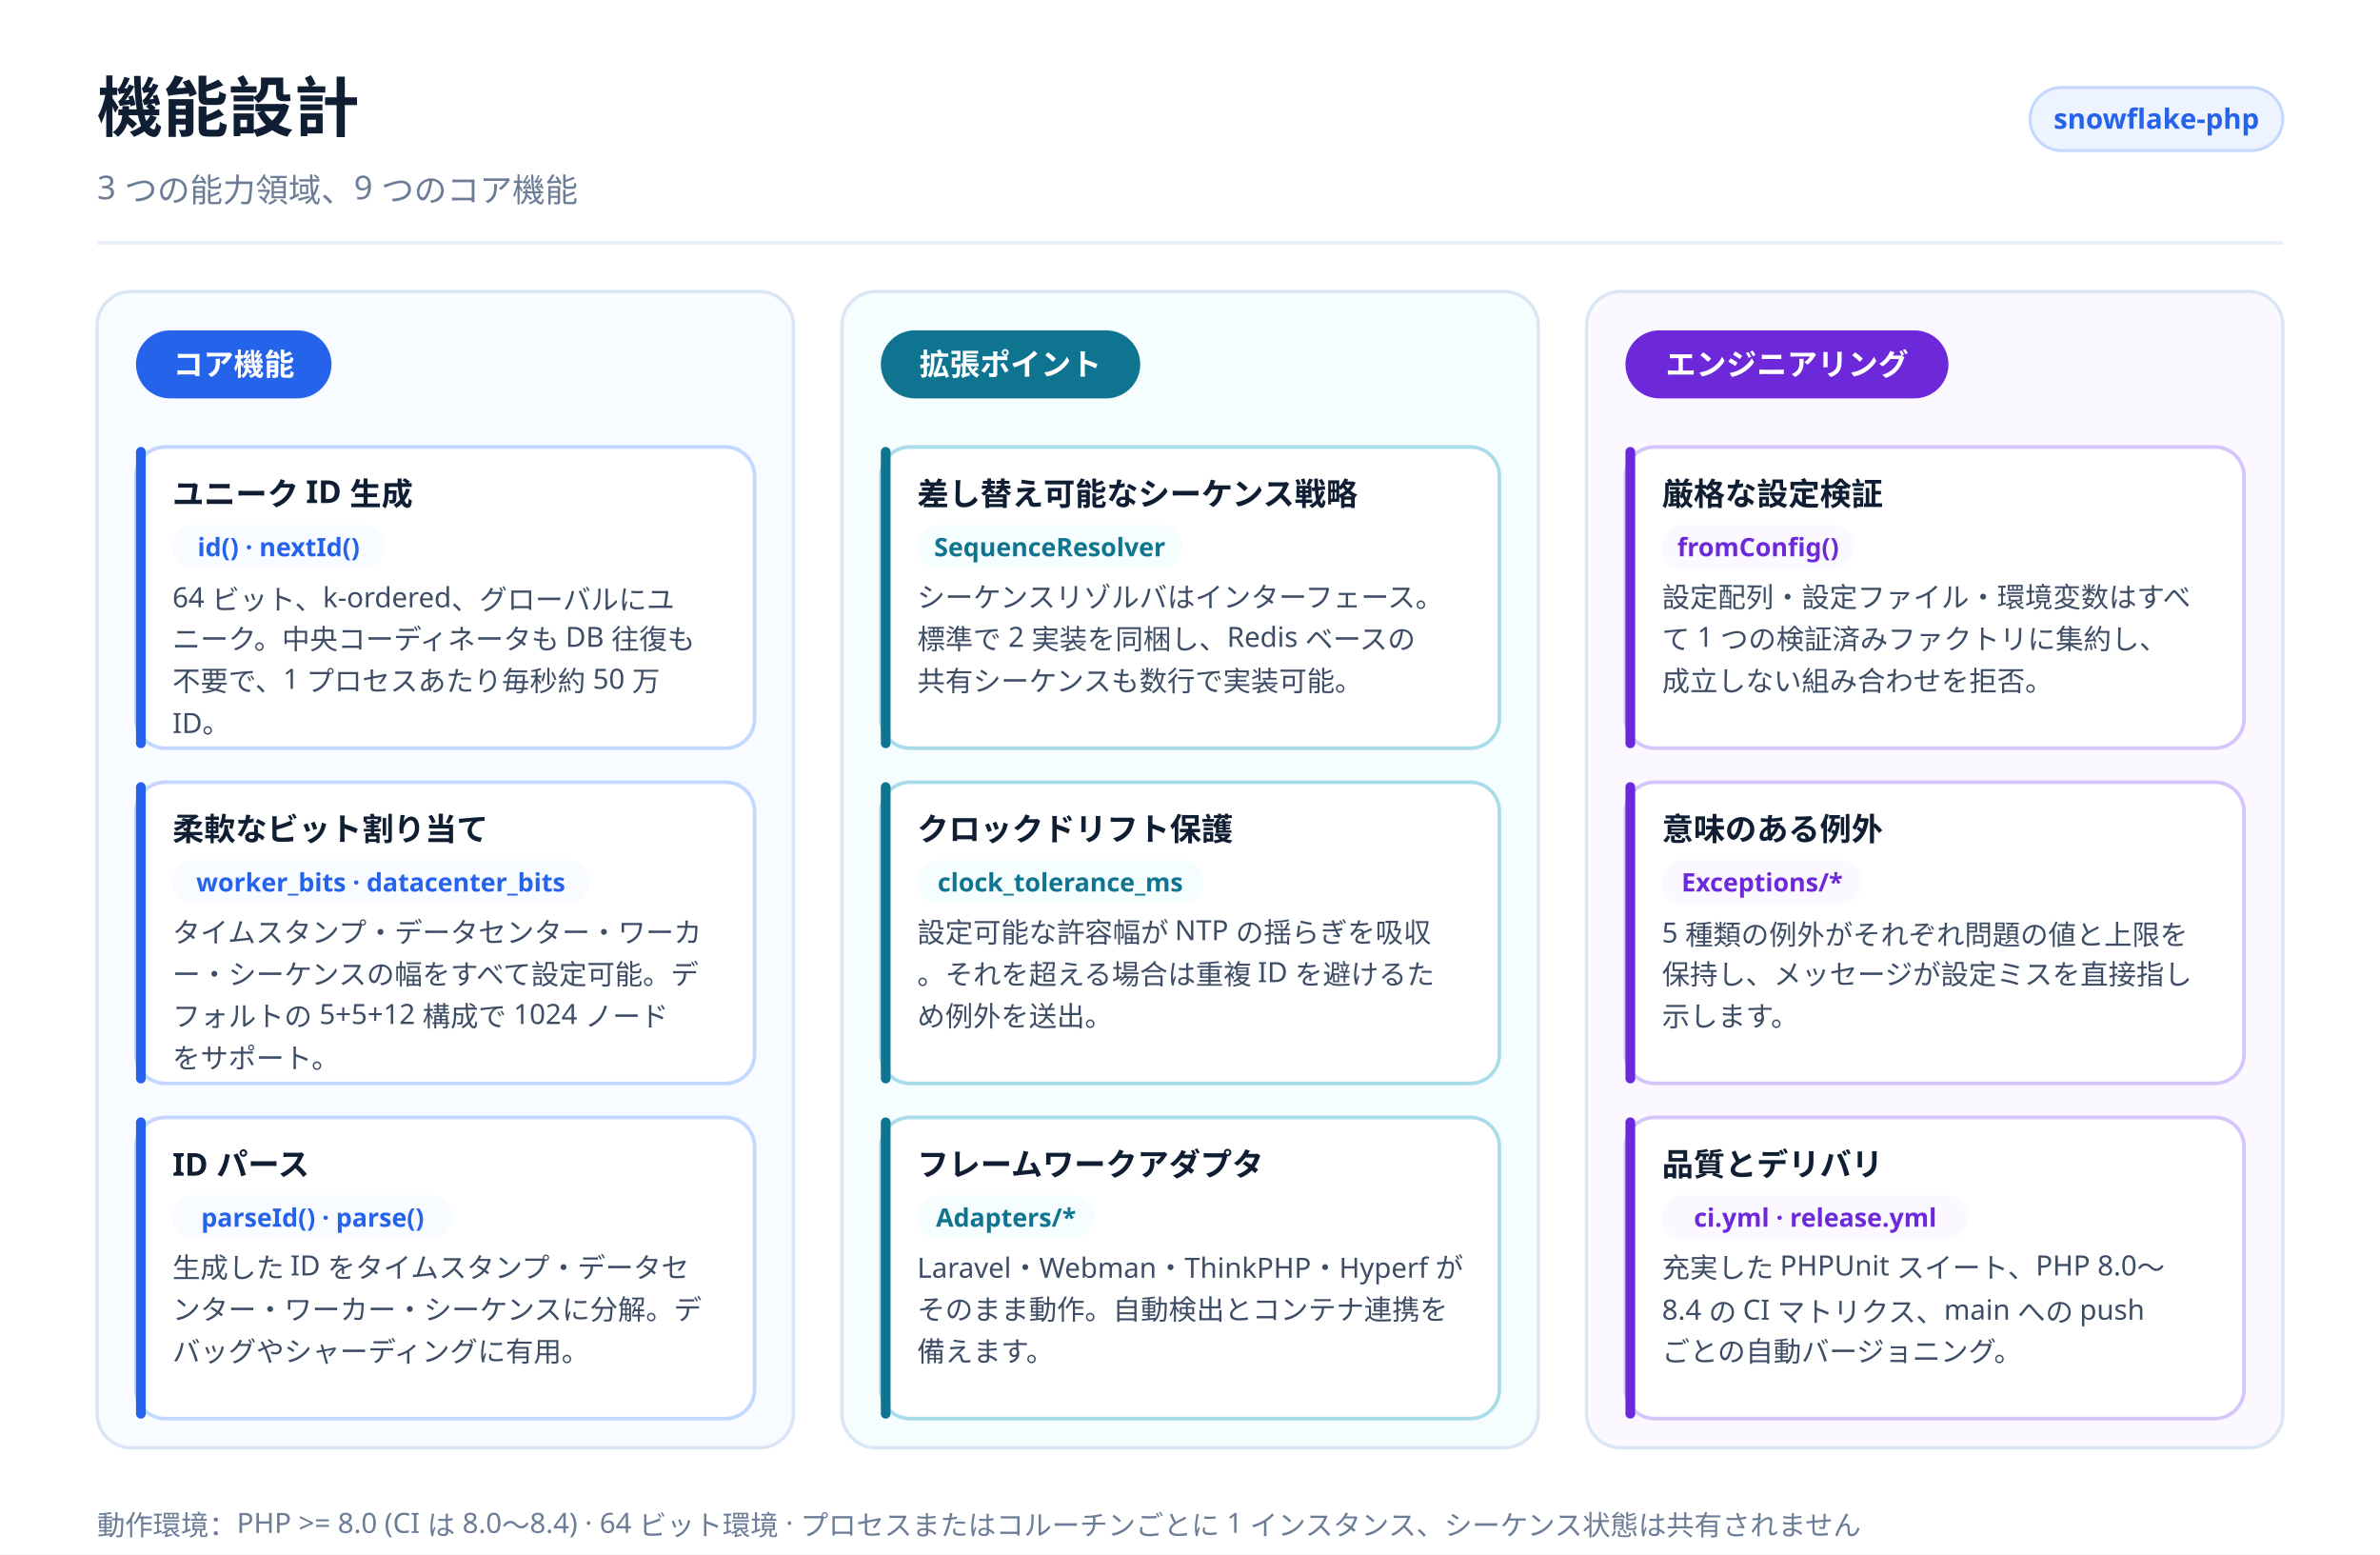
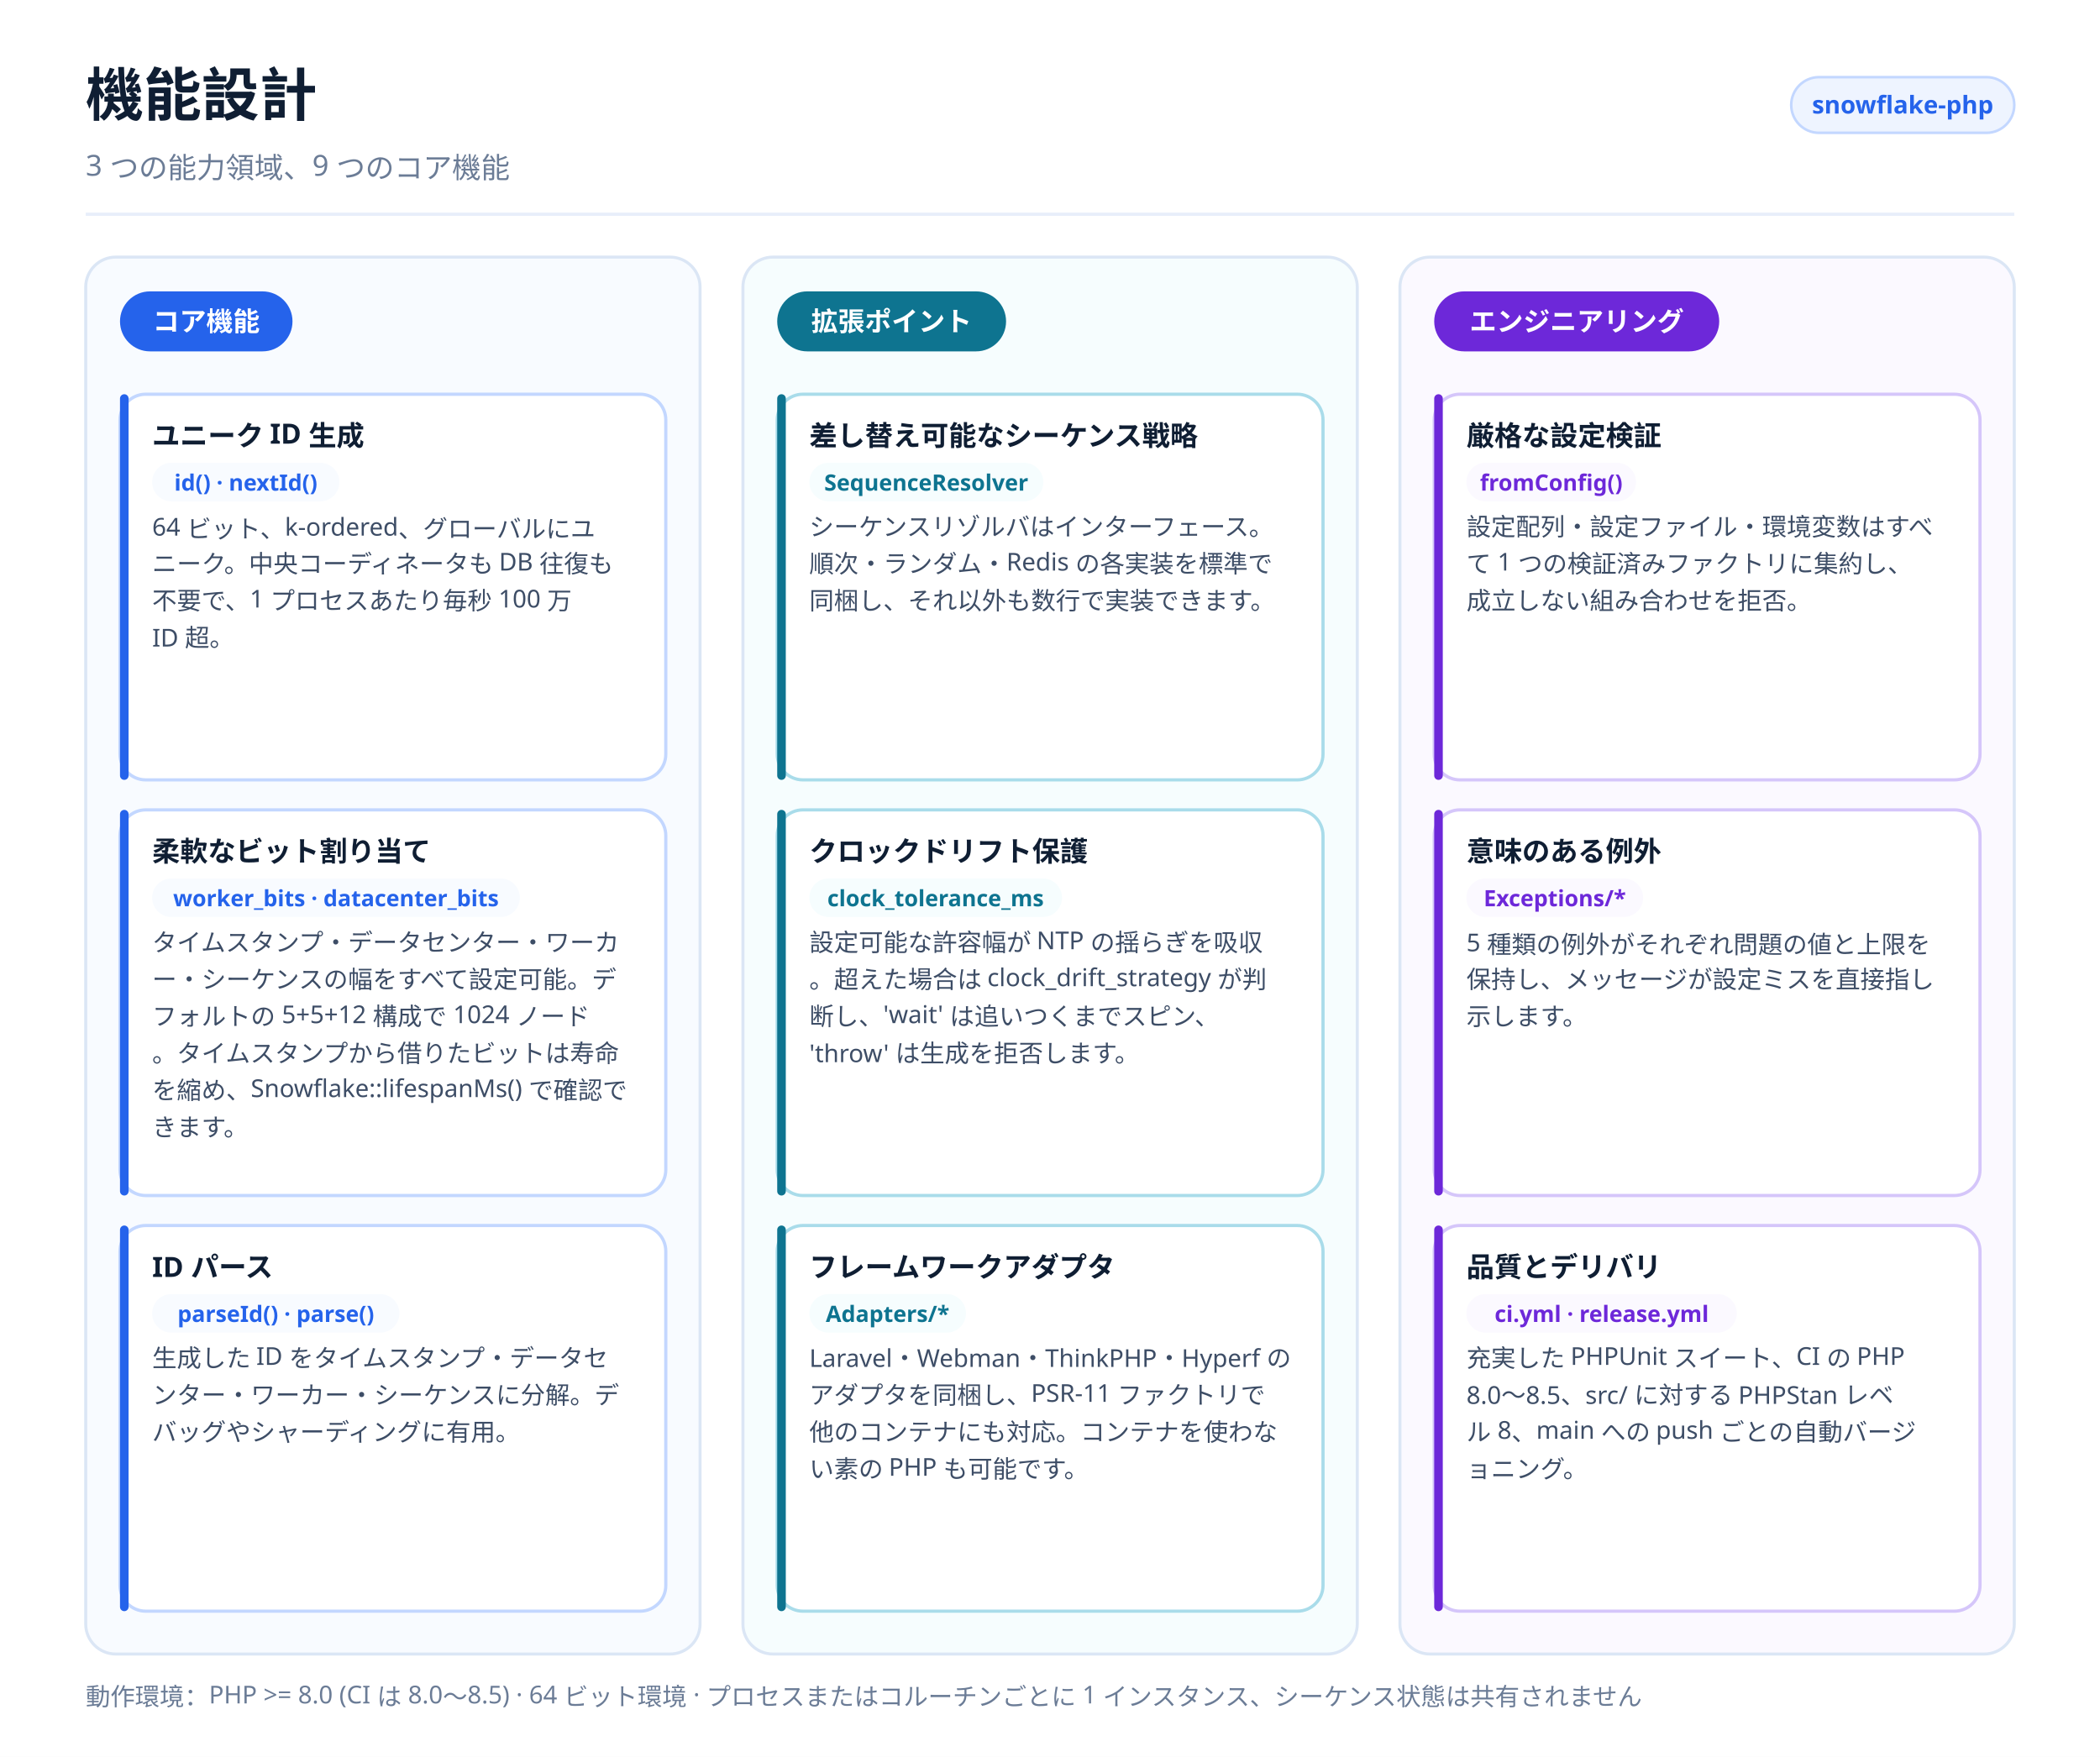
- <svg xmlns="http://www.w3.org/2000/svg" viewBox="0 0 980 640" width="980" height="640" role="img" font-family="-apple-system, BlinkMacSystemFont, 'Segoe UI', 'Noto Sans', 'PingFang SC', 'Hiragino Sans', 'Yu Gothic', 'Malgun Gothic', Roboto, 'Noto Sans CJK SC', 'Source Han Sans SC', 'Microsoft YaHei', 'Kohinoor Devanagari', 'Devanagari Sangam MN', 'Nirmala UI', 'Noto Sans Devanagari', 'Bangla MN', 'Bangla Sangam MN', 'Noto Sans Bengali', 'Geeza Pro', 'Noto Sans Arabic', Arial, sans-serif">
+ <svg xmlns="http://www.w3.org/2000/svg" viewBox="0 0 980 820" width="980" height="820" role="img" font-family="-apple-system, BlinkMacSystemFont, 'Segoe UI', 'Noto Sans', 'PingFang SC', 'Hiragino Sans', 'Yu Gothic', 'Malgun Gothic', Roboto, 'Noto Sans CJK SC', 'Source Han Sans SC', 'Microsoft YaHei', 'Kohinoor Devanagari', 'Devanagari Sangam MN', 'Nirmala UI', 'Noto Sans Devanagari', 'Bangla MN', 'Bangla Sangam MN', 'Noto Sans Bengali', 'Geeza Pro', 'Noto Sans Arabic', Arial, sans-serif">
  <defs>
</defs>
-   <rect width="980" height="640" fill="#ffffff" />
+   <rect width="980" height="820" fill="#ffffff" />
  <text x="40" y="54" font-size="27.0" fill="#0f1e33" font-weight="700">機能設計</text>
  <text x="40" y="82" font-size="13.5" fill="#6b7c96" font-weight="400">3 つの能力領域、9 つのコア機能</text>
  <line x1="40.0" y1="100.0" x2="940.0" y2="100.0" stroke="#e8eefa" stroke-width="1.5" stroke-linecap="butt" />
  <rect x="835.9" y="36.0" width="104.1" height="26.0" rx="13" fill="#eef4ff" stroke="#c3d7ff" stroke-width="1.2" />
  <text x="887.937" y="53" font-size="11.5" fill="#2563eb" font-weight="600" text-anchor="middle">snowflake-php</text>
-   <rect x="40.0" y="120.0" width="286.7" height="476.0" rx="14" fill="#f8fbff" stroke="#dbe6f5" stroke-width="1.4" />
+   <rect x="40.0" y="120.0" width="286.7" height="652.0" rx="14" fill="#f8fbff" stroke="#dbe6f5" stroke-width="1.4" />
  <rect x="56.0" y="136.0" width="80.5" height="28.0" rx="14.0" fill="#2563eb" />
  <text x="96.25" y="154.5" font-size="12.5" fill="#fff" font-weight="600" text-anchor="middle">コア機能</text>
-   <rect x="56.0" y="184.0" width="254.7" height="124.0" rx="12" fill="#ffffff" stroke="#c3d7ff" stroke-width="1.5" />
-   <rect x="56.0" y="184.0" width="4.0" height="124.0" rx="2" fill="#2563eb" />
+   <rect x="56.0" y="184.0" width="254.7" height="180.0" rx="12" fill="#ffffff" stroke="#c3d7ff" stroke-width="1.5" />
+   <rect x="56.0" y="184.0" width="4.0" height="180.0" rx="2" fill="#2563eb" />
  <text x="71.0" y="208" font-size="13.0" fill="#0f1e33" font-weight="700">ユニーク ID 生成</text>
  <rect x="71.0" y="216.0" width="87.4" height="18.0" rx="9" fill="#f8fbff" />
  <text x="114.721" y="229" font-size="10.5" fill="#2563eb" font-weight="600" text-anchor="middle">id() · nextId()</text>
  <text x="71.0" y="250.0" font-size="11.5" fill="#3d4d66" font-weight="400">64 ビット、k-ordered、グローバルにユ</text>
  <text x="71.0" y="267.25" font-size="11.5" fill="#3d4d66" font-weight="400">ニーク。中央コーディネータも DB 往復も</text>
-   <text x="71.0" y="284.5" font-size="11.5" fill="#3d4d66" font-weight="400">不要で、1 プロセスあたり毎秒約 50 万</text>
-   <text x="71.0" y="301.75" font-size="11.5" fill="#3d4d66" font-weight="400">ID。</text>
-   <rect x="56.0" y="322.0" width="254.7" height="124.0" rx="12" fill="#ffffff" stroke="#c3d7ff" stroke-width="1.5" />
-   <rect x="56.0" y="322.0" width="4.0" height="124.0" rx="2" fill="#2563eb" />
-   <text x="71.0" y="346" font-size="13.0" fill="#0f1e33" font-weight="700">柔軟なビット割り当て</text>
-   <rect x="71.0" y="354.0" width="171.6" height="18.0" rx="9" fill="#f8fbff" />
-   <text x="156.781" y="367" font-size="10.5" fill="#2563eb" font-weight="600" text-anchor="middle">worker_bits · datacenter_bits</text>
-   <text x="71.0" y="388.0" font-size="11.5" fill="#3d4d66" font-weight="400">タイムスタンプ・データセンター・ワーカ</text>
-   <text x="71.0" y="405.25" font-size="11.5" fill="#3d4d66" font-weight="400">ー・シーケンスの幅をすべて設定可能。デ</text>
-   <text x="71.0" y="422.5" font-size="11.5" fill="#3d4d66" font-weight="400">フォルトの 5+5+12 構成で 1024 ノード</text>
-   <text x="71.0" y="439.75" font-size="11.5" fill="#3d4d66" font-weight="400">をサポート。</text>
-   <rect x="56.0" y="460.0" width="254.7" height="124.0" rx="12" fill="#ffffff" stroke="#c3d7ff" stroke-width="1.5" />
-   <rect x="56.0" y="460.0" width="4.0" height="124.0" rx="2" fill="#2563eb" />
-   <text x="71.0" y="484" font-size="13.0" fill="#0f1e33" font-weight="700">ID パース</text>
-   <rect x="71.0" y="492.0" width="115.4" height="18.0" rx="9" fill="#f8fbff" />
-   <text x="128.723" y="505" font-size="10.5" fill="#2563eb" font-weight="600" text-anchor="middle">parseId() · parse()</text>
-   <text x="71.0" y="526.0" font-size="11.5" fill="#3d4d66" font-weight="400">生成した ID をタイムスタンプ・データセ</text>
-   <text x="71.0" y="543.25" font-size="11.5" fill="#3d4d66" font-weight="400">ンター・ワーカー・シーケンスに分解。デ</text>
-   <text x="71.0" y="560.5" font-size="11.5" fill="#3d4d66" font-weight="400">バッグやシャーディングに有用。</text>
-   <rect x="346.7" y="120.0" width="286.7" height="476.0" rx="14" fill="#f6fdfe" stroke="#dbe6f5" stroke-width="1.4" />
+   <text x="71.0" y="284.5" font-size="11.5" fill="#3d4d66" font-weight="400">不要で、1 プロセスあたり毎秒 100 万</text>
+   <text x="71.0" y="301.75" font-size="11.5" fill="#3d4d66" font-weight="400">ID 超。</text>
+   <rect x="56.0" y="378.0" width="254.7" height="180.0" rx="12" fill="#ffffff" stroke="#c3d7ff" stroke-width="1.5" />
+   <rect x="56.0" y="378.0" width="4.0" height="180.0" rx="2" fill="#2563eb" />
+   <text x="71.0" y="402" font-size="13.0" fill="#0f1e33" font-weight="700">柔軟なビット割り当て</text>
+   <rect x="71.0" y="410.0" width="171.6" height="18.0" rx="9" fill="#f8fbff" />
+   <text x="156.781" y="423" font-size="10.5" fill="#2563eb" font-weight="600" text-anchor="middle">worker_bits · datacenter_bits</text>
+   <text x="71.0" y="444.0" font-size="11.5" fill="#3d4d66" font-weight="400">タイムスタンプ・データセンター・ワーカ</text>
+   <text x="71.0" y="461.25" font-size="11.5" fill="#3d4d66" font-weight="400">ー・シーケンスの幅をすべて設定可能。デ</text>
+   <text x="71.0" y="478.5" font-size="11.5" fill="#3d4d66" font-weight="400">フォルトの 5+5+12 構成で 1024 ノード</text>
+   <text x="71.0" y="495.75" font-size="11.5" fill="#3d4d66" font-weight="400">。タイムスタンプから借りたビットは寿命</text>
+   <text x="71.0" y="513.0" font-size="11.5" fill="#3d4d66" font-weight="400">を縮め、Snowflake::lifespanMs() で確認で</text>
+   <text x="71.0" y="530.25" font-size="11.5" fill="#3d4d66" font-weight="400">きます。</text>
+   <rect x="56.0" y="572.0" width="254.7" height="180.0" rx="12" fill="#ffffff" stroke="#c3d7ff" stroke-width="1.5" />
+   <rect x="56.0" y="572.0" width="4.0" height="180.0" rx="2" fill="#2563eb" />
+   <text x="71.0" y="596" font-size="13.0" fill="#0f1e33" font-weight="700">ID パース</text>
+   <rect x="71.0" y="604.0" width="115.4" height="18.0" rx="9" fill="#f8fbff" />
+   <text x="128.723" y="617" font-size="10.5" fill="#2563eb" font-weight="600" text-anchor="middle">parseId() · parse()</text>
+   <text x="71.0" y="638.0" font-size="11.5" fill="#3d4d66" font-weight="400">生成した ID をタイムスタンプ・データセ</text>
+   <text x="71.0" y="655.25" font-size="11.5" fill="#3d4d66" font-weight="400">ンター・ワーカー・シーケンスに分解。デ</text>
+   <text x="71.0" y="672.5" font-size="11.5" fill="#3d4d66" font-weight="400">バッグやシャーディングに有用。</text>
+   <rect x="346.7" y="120.0" width="286.7" height="652.0" rx="14" fill="#f6fdfe" stroke="#dbe6f5" stroke-width="1.4" />
  <rect x="362.7" y="136.0" width="106.8" height="28.0" rx="14.0" fill="#0e7490" />
  <text x="416.042" y="154.5" font-size="12.5" fill="#fff" font-weight="600" text-anchor="middle">拡張ポイント</text>
-   <rect x="362.7" y="184.0" width="254.7" height="124.0" rx="12" fill="#ffffff" stroke="#a9dcea" stroke-width="1.5" />
-   <rect x="362.7" y="184.0" width="4.0" height="124.0" rx="2" fill="#0e7490" />
+   <rect x="362.7" y="184.0" width="254.7" height="180.0" rx="12" fill="#ffffff" stroke="#a9dcea" stroke-width="1.5" />
+   <rect x="362.7" y="184.0" width="4.0" height="180.0" rx="2" fill="#0e7490" />
  <text x="377.667" y="208" font-size="13.0" fill="#0f1e33" font-weight="700">差し替え可能なシーケンス戦略</text>
  <rect x="377.7" y="216.0" width="109.2" height="18.0" rx="9" fill="#f6fdfe" />
  <text x="432.247" y="229" font-size="10.5" fill="#0e7490" font-weight="600" text-anchor="middle">SequenceResolver</text>
  <text x="377.667" y="250.0" font-size="11.5" fill="#3d4d66" font-weight="400">シーケンスリゾルバはインターフェース。</text>
-   <text x="377.667" y="267.25" font-size="11.5" fill="#3d4d66" font-weight="400">標準で 2 実装を同梱し、Redis ベースの</text>
-   <text x="377.667" y="284.5" font-size="11.5" fill="#3d4d66" font-weight="400">共有シーケンスも数行で実装可能。</text>
-   <rect x="362.7" y="322.0" width="254.7" height="124.0" rx="12" fill="#ffffff" stroke="#a9dcea" stroke-width="1.5" />
-   <rect x="362.7" y="322.0" width="4.0" height="124.0" rx="2" fill="#0e7490" />
-   <text x="377.667" y="346" font-size="13.0" fill="#0f1e33" font-weight="700">クロックドリフト保護</text>
-   <rect x="377.7" y="354.0" width="117.9" height="18.0" rx="9" fill="#f6fdfe" />
-   <text x="436.602" y="367" font-size="10.5" fill="#0e7490" font-weight="600" text-anchor="middle">clock_tolerance_ms</text>
-   <text x="377.667" y="388.0" font-size="11.5" fill="#3d4d66" font-weight="400">設定可能な許容幅が NTP の揺らぎを吸収</text>
-   <text x="377.667" y="405.25" font-size="11.5" fill="#3d4d66" font-weight="400">。それを超える場合は重複 ID を避けるた</text>
-   <text x="377.667" y="422.5" font-size="11.5" fill="#3d4d66" font-weight="400">め例外を送出。</text>
-   <rect x="362.7" y="460.0" width="254.7" height="124.0" rx="12" fill="#ffffff" stroke="#a9dcea" stroke-width="1.5" />
-   <rect x="362.7" y="460.0" width="4.0" height="124.0" rx="2" fill="#0e7490" />
-   <text x="377.667" y="484" font-size="13.0" fill="#0f1e33" font-weight="700">フレームワークアダプタ</text>
-   <rect x="377.7" y="492.0" width="73.1" height="18.0" rx="9" fill="#f6fdfe" />
-   <text x="414.221" y="505" font-size="10.5" fill="#0e7490" font-weight="600" text-anchor="middle">Adapters/*</text>
-   <text x="377.667" y="526.0" font-size="11.5" fill="#3d4d66" font-weight="400">Laravel・Webman・ThinkPHP・Hyperf が</text>
-   <text x="377.667" y="543.25" font-size="11.5" fill="#3d4d66" font-weight="400">そのまま動作。自動検出とコンテナ連携を</text>
-   <text x="377.667" y="560.5" font-size="11.5" fill="#3d4d66" font-weight="400">備えます。</text>
-   <rect x="653.3" y="120.0" width="286.7" height="476.0" rx="14" fill="#fbf9ff" stroke="#dbe6f5" stroke-width="1.4" />
+   <text x="377.667" y="267.25" font-size="11.5" fill="#3d4d66" font-weight="400">順次・ランダム・Redis の各実装を標準で</text>
+   <text x="377.667" y="284.5" font-size="11.5" fill="#3d4d66" font-weight="400">同梱し、それ以外も数行で実装できます。</text>
+   <rect x="362.7" y="378.0" width="254.7" height="180.0" rx="12" fill="#ffffff" stroke="#a9dcea" stroke-width="1.5" />
+   <rect x="362.7" y="378.0" width="4.0" height="180.0" rx="2" fill="#0e7490" />
+   <text x="377.667" y="402" font-size="13.0" fill="#0f1e33" font-weight="700">クロックドリフト保護</text>
+   <rect x="377.7" y="410.0" width="117.9" height="18.0" rx="9" fill="#f6fdfe" />
+   <text x="436.602" y="423" font-size="10.5" fill="#0e7490" font-weight="600" text-anchor="middle">clock_tolerance_ms</text>
+   <text x="377.667" y="444.0" font-size="11.5" fill="#3d4d66" font-weight="400">設定可能な許容幅が NTP の揺らぎを吸収</text>
+   <text x="377.667" y="461.25" font-size="11.5" fill="#3d4d66" font-weight="400">。超えた場合は clock_drift_strategy が判</text>
+   <text x="377.667" y="478.5" font-size="11.5" fill="#3d4d66" font-weight="400">断し、'wait' は追いつくまでスピン、</text>
+   <text x="377.667" y="495.75" font-size="11.5" fill="#3d4d66" font-weight="400">'throw' は生成を拒否します。</text>
+   <rect x="362.7" y="572.0" width="254.7" height="180.0" rx="12" fill="#ffffff" stroke="#a9dcea" stroke-width="1.5" />
+   <rect x="362.7" y="572.0" width="4.0" height="180.0" rx="2" fill="#0e7490" />
+   <text x="377.667" y="596" font-size="13.0" fill="#0f1e33" font-weight="700">フレームワークアダプタ</text>
+   <rect x="377.7" y="604.0" width="73.1" height="18.0" rx="9" fill="#f6fdfe" />
+   <text x="414.221" y="617" font-size="10.5" fill="#0e7490" font-weight="600" text-anchor="middle">Adapters/*</text>
+   <text x="377.667" y="638.0" font-size="11.5" fill="#3d4d66" font-weight="400">Laravel・Webman・ThinkPHP・Hyperf の</text>
+   <text x="377.667" y="655.25" font-size="11.5" fill="#3d4d66" font-weight="400">アダプタを同梱し、PSR-11 ファクトリで</text>
+   <text x="377.667" y="672.5" font-size="11.5" fill="#3d4d66" font-weight="400">他のコンテナにも対応。コンテナを使わな</text>
+   <text x="377.667" y="689.75" font-size="11.5" fill="#3d4d66" font-weight="400">い素の PHP も可能です。</text>
+   <rect x="653.3" y="120.0" width="286.7" height="652.0" rx="14" fill="#fbf9ff" stroke="#dbe6f5" stroke-width="1.4" />
  <rect x="669.3" y="136.0" width="133.0" height="28.0" rx="14.0" fill="#6d28d9" />
  <text x="735.833" y="154.5" font-size="12.5" fill="#fff" font-weight="600" text-anchor="middle">エンジニアリング</text>
-   <rect x="669.3" y="184.0" width="254.7" height="124.0" rx="12" fill="#ffffff" stroke="#d5c6fa" stroke-width="1.5" />
-   <rect x="669.3" y="184.0" width="4.0" height="124.0" rx="2" fill="#6d28d9" />
+   <rect x="669.3" y="184.0" width="254.7" height="180.0" rx="12" fill="#ffffff" stroke="#d5c6fa" stroke-width="1.5" />
+   <rect x="669.3" y="184.0" width="4.0" height="180.0" rx="2" fill="#6d28d9" />
  <text x="684.333" y="208" font-size="13.0" fill="#0f1e33" font-weight="700">厳格な設定検証</text>
  <rect x="684.3" y="216.0" width="79.2" height="18.0" rx="9" fill="#fbf9ff" />
  <text x="723.92" y="229" font-size="10.5" fill="#6d28d9" font-weight="600" text-anchor="middle">fromConfig()</text>
  <text x="684.333" y="250.0" font-size="11.5" fill="#3d4d66" font-weight="400">設定配列・設定ファイル・環境変数はすべ</text>
  <text x="684.333" y="267.25" font-size="11.5" fill="#3d4d66" font-weight="400">て 1 つの検証済みファクトリに集約し、</text>
  <text x="684.333" y="284.5" font-size="11.5" fill="#3d4d66" font-weight="400">成立しない組み合わせを拒否。</text>
-   <rect x="669.3" y="322.0" width="254.7" height="124.0" rx="12" fill="#ffffff" stroke="#d5c6fa" stroke-width="1.5" />
-   <rect x="669.3" y="322.0" width="4.0" height="124.0" rx="2" fill="#6d28d9" />
-   <text x="684.333" y="346" font-size="13.0" fill="#0f1e33" font-weight="700">意味のある例外</text>
-   <rect x="684.3" y="354.0" width="82.5" height="18.0" rx="9" fill="#fbf9ff" />
-   <text x="725.574" y="367" font-size="10.5" fill="#6d28d9" font-weight="600" text-anchor="middle">Exceptions/*</text>
-   <text x="684.333" y="388.0" font-size="11.5" fill="#3d4d66" font-weight="400">5 種類の例外がそれぞれ問題の値と上限を</text>
-   <text x="684.333" y="405.25" font-size="11.5" fill="#3d4d66" font-weight="400">保持し、メッセージが設定ミスを直接指し</text>
-   <text x="684.333" y="422.5" font-size="11.5" fill="#3d4d66" font-weight="400">示します。</text>
-   <rect x="669.3" y="460.0" width="254.7" height="124.0" rx="12" fill="#ffffff" stroke="#d5c6fa" stroke-width="1.5" />
-   <rect x="669.3" y="460.0" width="4.0" height="124.0" rx="2" fill="#6d28d9" />
-   <text x="684.333" y="484" font-size="13.0" fill="#0f1e33" font-weight="700">品質とデリバリ</text>
-   <rect x="684.3" y="492.0" width="126.2" height="18.0" rx="9" fill="#fbf9ff" />
-   <text x="747.458" y="505" font-size="10.5" fill="#6d28d9" font-weight="600" text-anchor="middle">ci.yml · release.yml</text>
-   <text x="684.333" y="526.0" font-size="11.5" fill="#3d4d66" font-weight="400">充実した PHPUnit スイート、PHP 8.0〜</text>
-   <text x="684.333" y="543.25" font-size="11.5" fill="#3d4d66" font-weight="400">8.4 の CI マトリクス、main への push</text>
-   <text x="684.333" y="560.5" font-size="11.5" fill="#3d4d66" font-weight="400">ごとの自動バージョニング。</text>
-   <text x="40" y="632" font-size="11.5" fill="#6b7c96" font-weight="400">動作環境：PHP &gt;= 8.0 (CI は 8.0〜8.4) · 64 ビット環境 · プロセスまたはコルーチンごとに 1 インスタンス、シーケンス状態は共有されません</text>
+   <rect x="669.3" y="378.0" width="254.7" height="180.0" rx="12" fill="#ffffff" stroke="#d5c6fa" stroke-width="1.5" />
+   <rect x="669.3" y="378.0" width="4.0" height="180.0" rx="2" fill="#6d28d9" />
+   <text x="684.333" y="402" font-size="13.0" fill="#0f1e33" font-weight="700">意味のある例外</text>
+   <rect x="684.3" y="410.0" width="82.5" height="18.0" rx="9" fill="#fbf9ff" />
+   <text x="725.574" y="423" font-size="10.5" fill="#6d28d9" font-weight="600" text-anchor="middle">Exceptions/*</text>
+   <text x="684.333" y="444.0" font-size="11.5" fill="#3d4d66" font-weight="400">5 種類の例外がそれぞれ問題の値と上限を</text>
+   <text x="684.333" y="461.25" font-size="11.5" fill="#3d4d66" font-weight="400">保持し、メッセージが設定ミスを直接指し</text>
+   <text x="684.333" y="478.5" font-size="11.5" fill="#3d4d66" font-weight="400">示します。</text>
+   <rect x="669.3" y="572.0" width="254.7" height="180.0" rx="12" fill="#ffffff" stroke="#d5c6fa" stroke-width="1.5" />
+   <rect x="669.3" y="572.0" width="4.0" height="180.0" rx="2" fill="#6d28d9" />
+   <text x="684.333" y="596" font-size="13.0" fill="#0f1e33" font-weight="700">品質とデリバリ</text>
+   <rect x="684.3" y="604.0" width="126.2" height="18.0" rx="9" fill="#fbf9ff" />
+   <text x="747.458" y="617" font-size="10.5" fill="#6d28d9" font-weight="600" text-anchor="middle">ci.yml · release.yml</text>
+   <text x="684.333" y="638.0" font-size="11.5" fill="#3d4d66" font-weight="400">充実した PHPUnit スイート、CI の PHP</text>
+   <text x="684.333" y="655.25" font-size="11.5" fill="#3d4d66" font-weight="400">8.0〜8.5、src/ に対する PHPStan レベ</text>
+   <text x="684.333" y="672.5" font-size="11.5" fill="#3d4d66" font-weight="400">ル 8、main への push ごとの自動バージ</text>
+   <text x="684.333" y="689.75" font-size="11.5" fill="#3d4d66" font-weight="400">ョニング。</text>
+   <text x="40" y="796" font-size="11.5" fill="#6b7c96" font-weight="400">動作環境：PHP &gt;= 8.0 (CI は 8.0〜8.5) · 64 ビット環境 · プロセスまたはコルーチンごとに 1 インスタンス、シーケンス状態は共有されません</text>
</svg>
